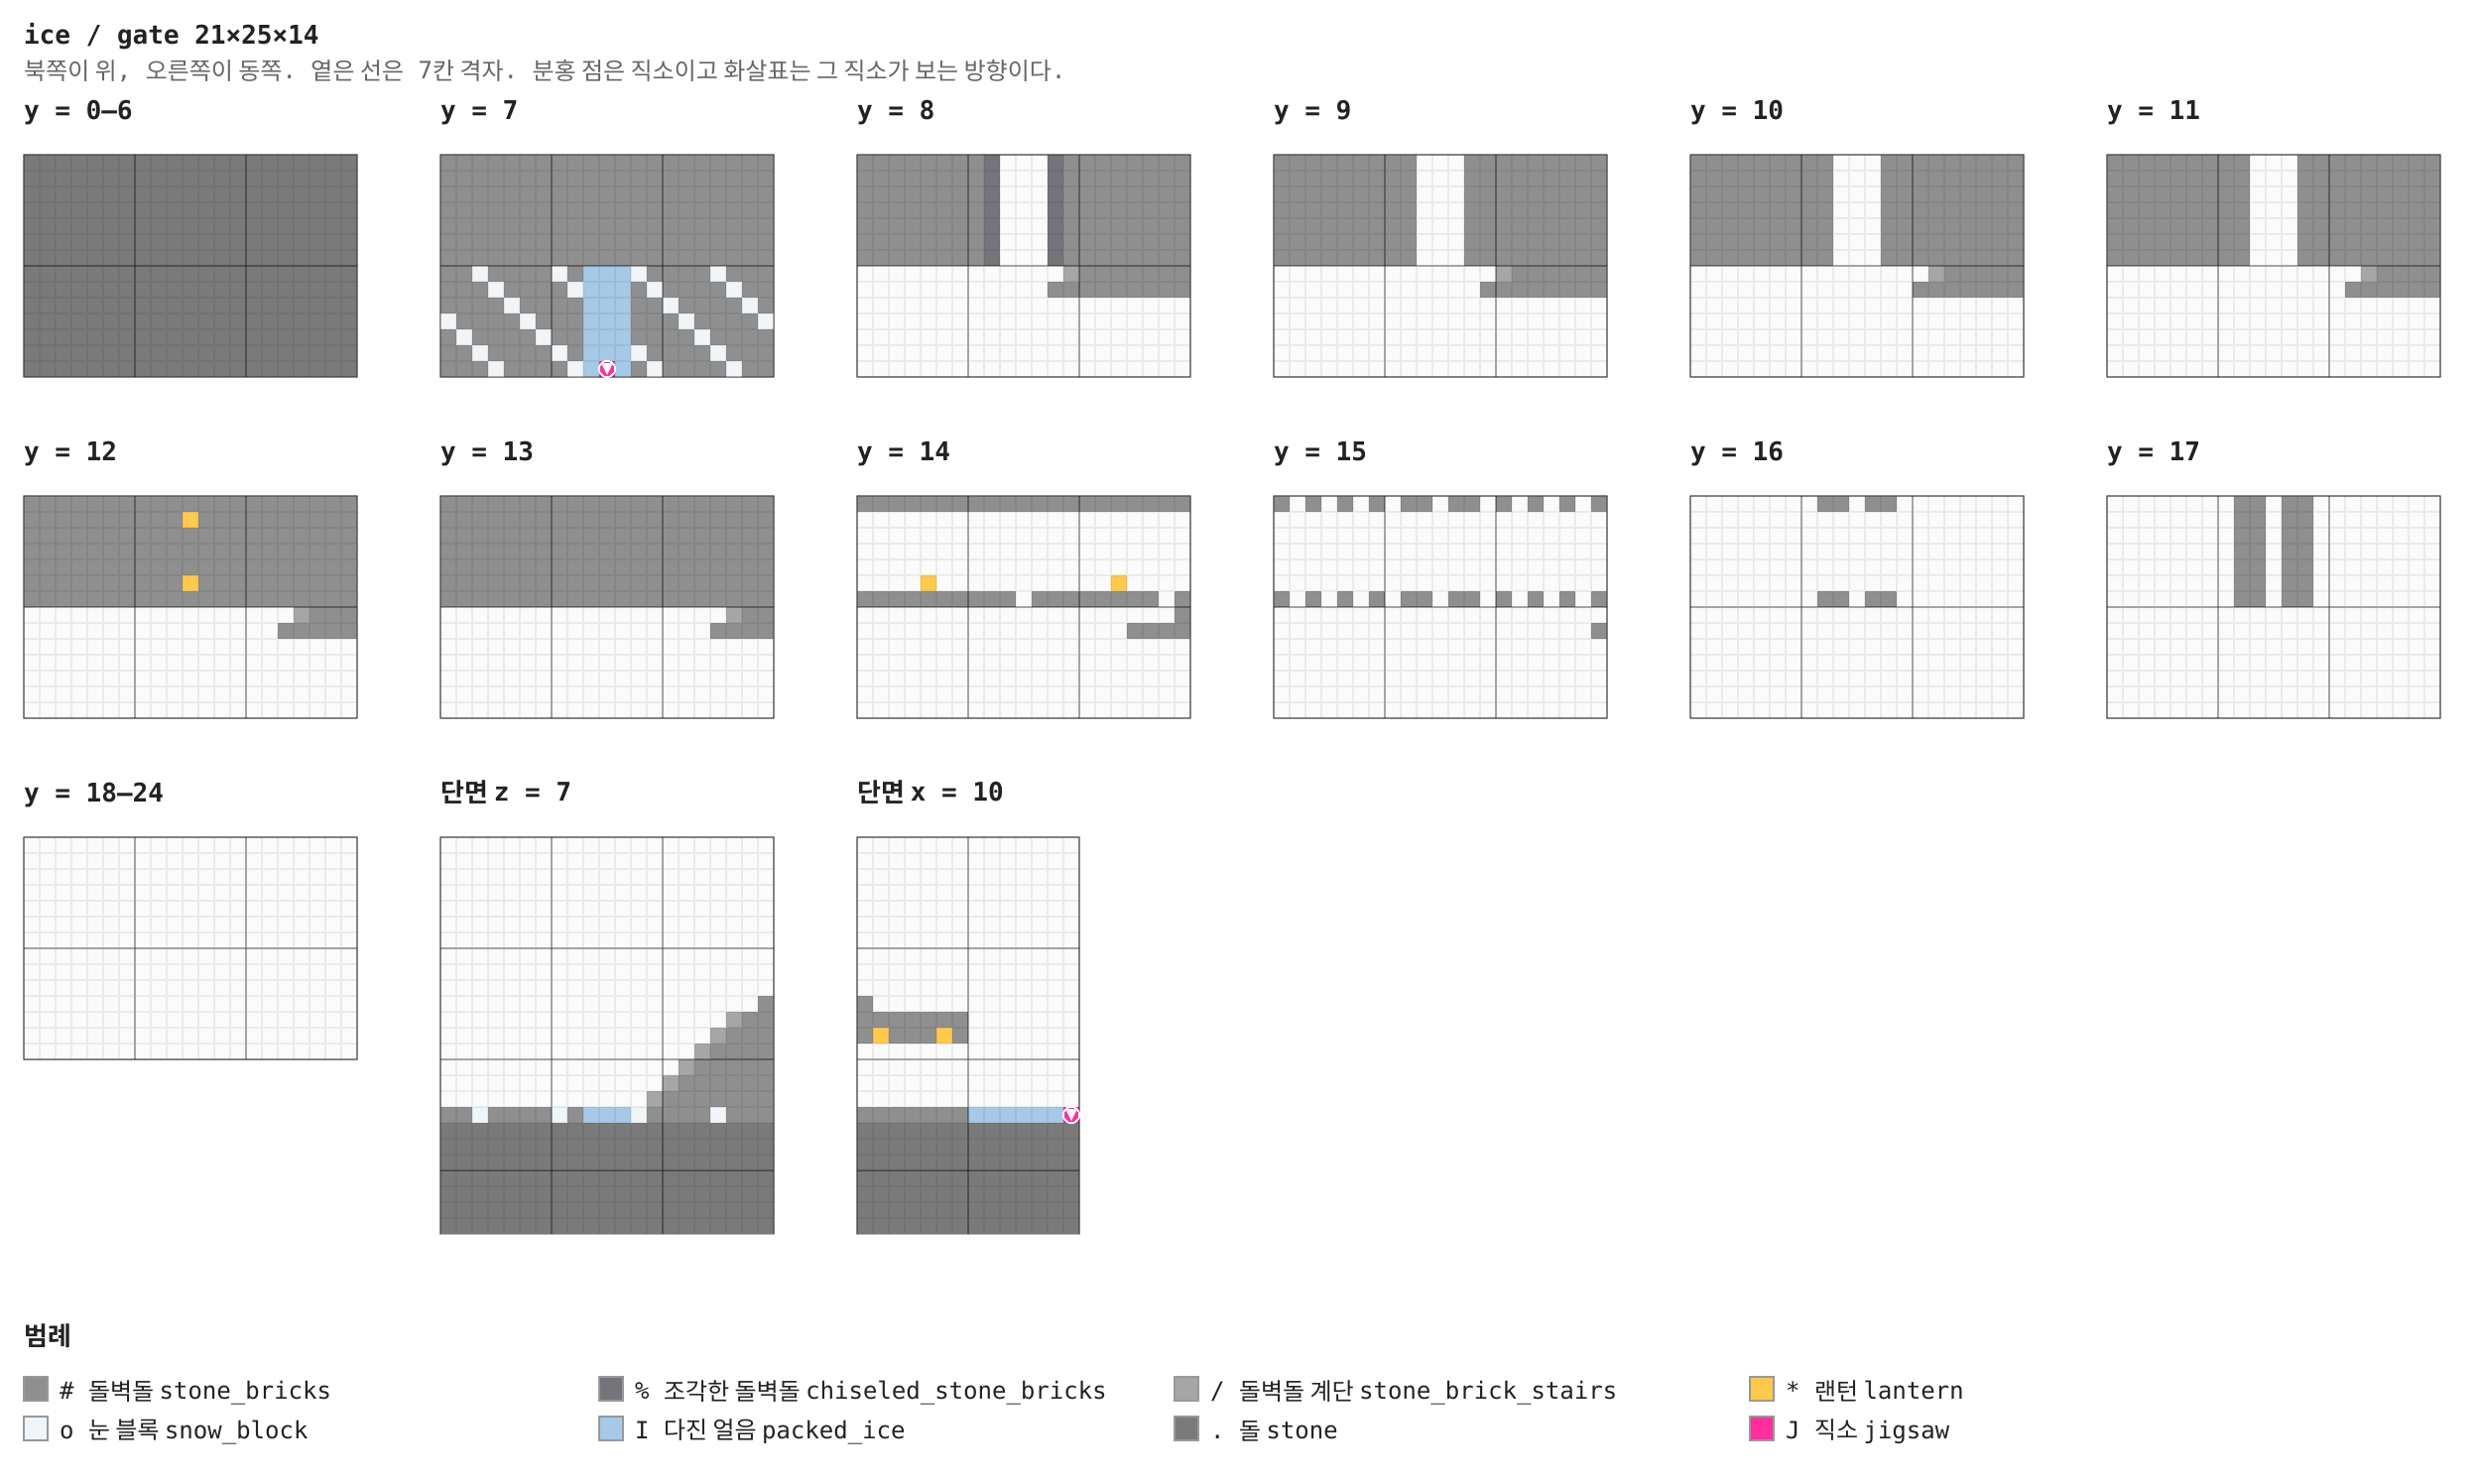
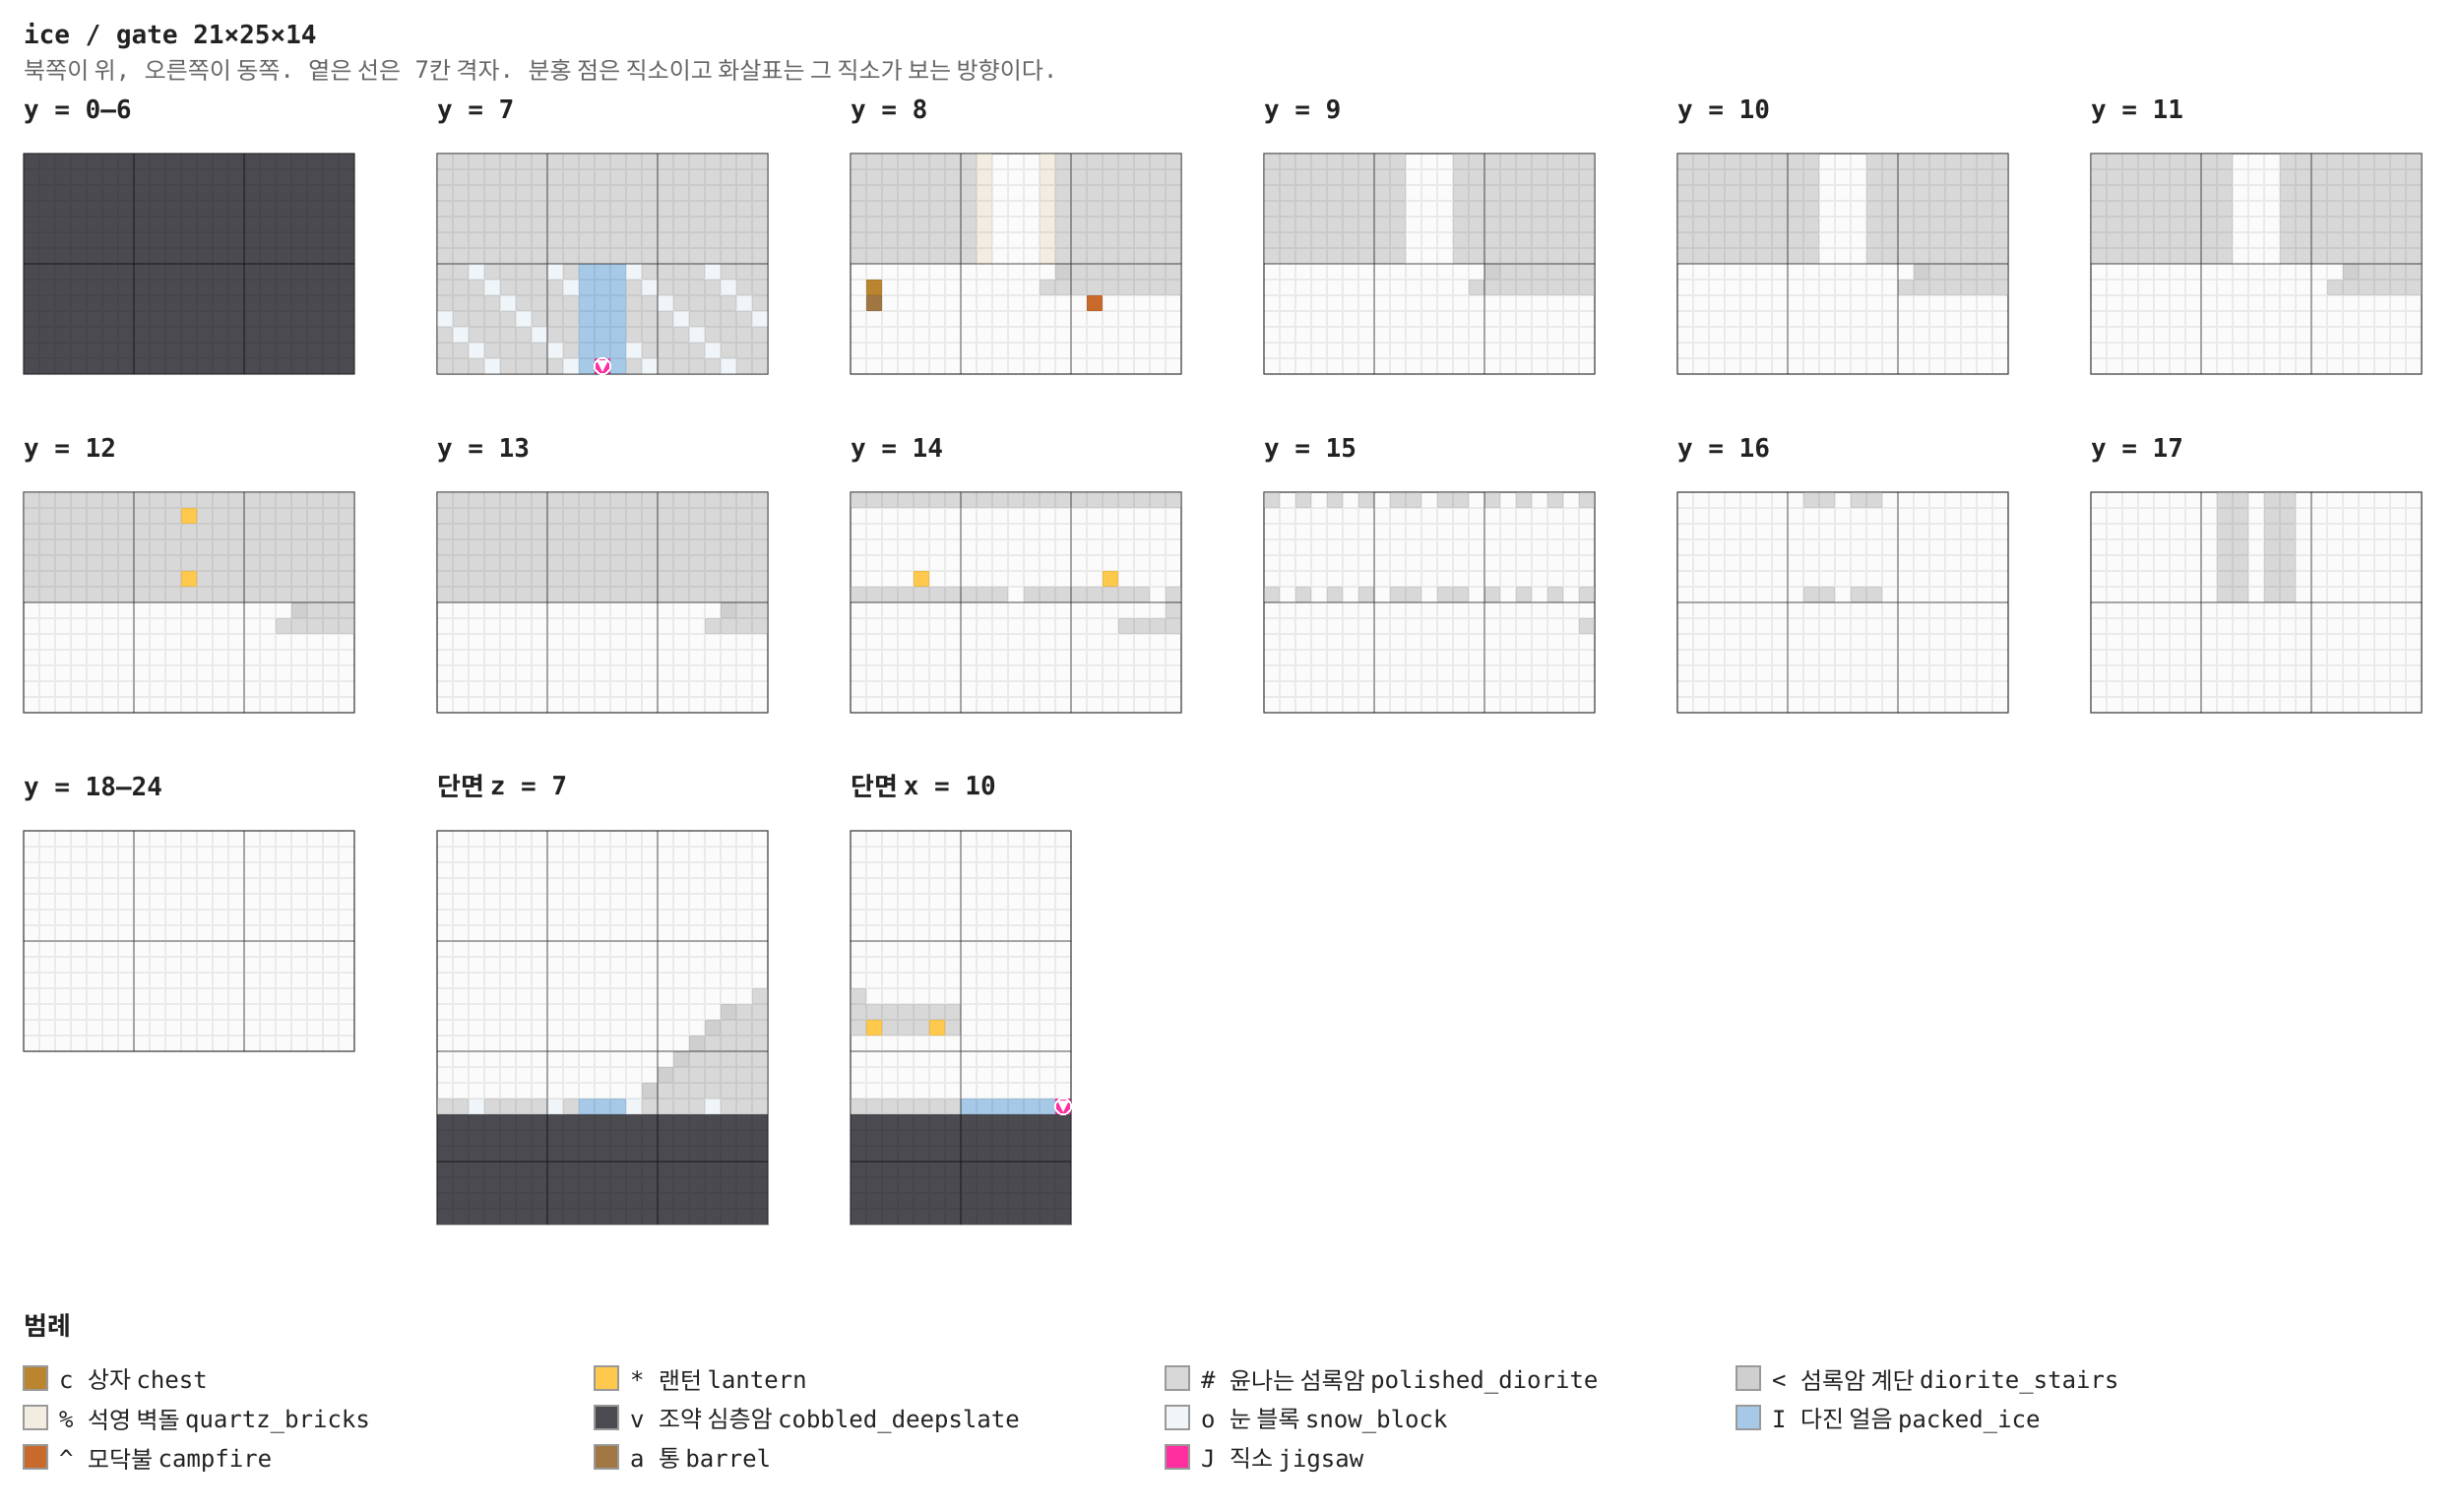
- <svg xmlns="http://www.w3.org/2000/svg" width="1250" height="748" viewBox="0 0 1250 748" shape-rendering="crispEdges" font-family="Consolas,'Malgun Gothic','Noto Sans KR',monospace">
+ <svg xmlns="http://www.w3.org/2000/svg" width="1250" height="768" viewBox="0 0 1250 768" shape-rendering="crispEdges" font-family="Consolas,'Malgun Gothic','Noto Sans KR',monospace">
  <style>text{fill:#222;shape-rendering:auto}.cap{font-size:13px;font-weight:bold}.leg{font-size:12px}.sub{font-size:12px;fill:#666}.tick{font-size:8px;fill:#999;text-anchor:middle}.arrow{font-size:10px;fill:#fff;text-anchor:middle}.fine{stroke:#000;stroke-opacity:.07;stroke-width:1;fill:none}.grid{stroke:#000;stroke-opacity:.30;stroke-width:1}</style>
  <rect width="100%" height="100%" fill="#fff" />
  <text x="12" y="22" class="cap" font-size="16">ice / gate   21×25×14</text>
  <text x="12" y="40" class="sub">북쪽이 위, 오른쪽이 동쪽. 옅은 선은 7칸 격자. 분홍 점은 직소이고 화살표는 그 직소가 보는 방향이다.</text>
  <text x="12" y="60" class="cap">y = 0–6</text>
  <rect x="12" y="78" width="168" height="112" fill="#fbfbfb" stroke="#bbb" />
-   <path transform="translate(12,78) scale(8)" fill="#7a7a7a" d="M0 0h21v1h-21zM0 1h21v1h-21zM0 2h21v1h-21zM0 3h21v1h-21zM0 4h21v1h-21zM0 5h21v1h-21zM0 6h21v1h-21zM0 7h21v1h-21zM0 8h21v1h-21zM0 9h21v1h-21zM0 10h21v1h-21zM0 11h21v1h-21zM0 12h21v1h-21zM0 13h21v1h-21z" />
+   <path transform="translate(12,78) scale(8)" fill="#4a4a50" d="M0 0h21v1h-21zM0 1h21v1h-21zM0 2h21v1h-21zM0 3h21v1h-21zM0 4h21v1h-21zM0 5h21v1h-21zM0 6h21v1h-21zM0 7h21v1h-21zM0 8h21v1h-21zM0 9h21v1h-21zM0 10h21v1h-21zM0 11h21v1h-21zM0 12h21v1h-21zM0 13h21v1h-21z" />
  <path class="fine" d="M20 78v112M28 78v112M36 78v112M44 78v112M52 78v112M60 78v112M68 78v112M76 78v112M84 78v112M92 78v112M100 78v112M108 78v112M116 78v112M124 78v112M132 78v112M140 78v112M148 78v112M156 78v112M164 78v112M172 78v112M12 86h168M12 94h168M12 102h168M12 110h168M12 118h168M12 126h168M12 134h168M12 142h168M12 150h168M12 158h168M12 166h168M12 174h168M12 182h168" />
  <line x1="12" y1="78" x2="12" y2="190" class="grid" />
  <line x1="68" y1="78" x2="68" y2="190" class="grid" />
  <line x1="124" y1="78" x2="124" y2="190" class="grid" />
  <line x1="180" y1="78" x2="180" y2="190" class="grid" />
  <line x1="12" y1="78" x2="180" y2="78" class="grid" />
  <line x1="12" y1="134" x2="180" y2="134" class="grid" />
  <line x1="12" y1="190" x2="180" y2="190" class="grid" />
  <text x="222" y="60" class="cap">y = 7</text>
  <rect x="222" y="78" width="168" height="112" fill="#fbfbfb" stroke="#bbb" />
-   <path transform="translate(222,78) scale(8)" fill="#8f8f8f" d="M0 0h21v1h-21zM0 1h21v1h-21zM0 2h21v1h-21zM0 3h21v1h-21zM0 4h21v1h-21zM0 5h21v1h-21zM0 6h21v1h-21zM0 7h2v1h-2zM3 7h4v1h-4zM8 7h1v1h-1zM13 7h4v1h-4zM18 7h3v1h-3zM0 8h3v1h-3zM4 8h4v1h-4zM12 8h1v1h-1zM14 8h4v1h-4zM19 8h2v1h-2zM0 9h4v1h-4zM5 9h4v1h-4zM12 9h2v1h-2zM15 9h4v1h-4zM20 9h1v1h-1zM1 10h4v1h-4zM6 10h3v1h-3zM12 10h3v1h-3zM16 10h4v1h-4zM0 11h1v1h-1zM2 11h4v1h-4zM7 11h2v1h-2zM12 11h4v1h-4zM17 11h4v1h-4zM0 12h2v1h-2zM3 12h4v1h-4zM8 12h1v1h-1zM13 12h4v1h-4zM18 12h3v1h-3zM0 13h3v1h-3zM4 13h4v1h-4zM12 13h1v1h-1zM14 13h4v1h-4zM19 13h2v1h-2z" />
+   <path transform="translate(222,78) scale(8)" fill="#d8d8d8" d="M0 0h21v1h-21zM0 1h21v1h-21zM0 2h21v1h-21zM0 3h21v1h-21zM0 4h21v1h-21zM0 5h21v1h-21zM0 6h21v1h-21zM0 7h2v1h-2zM3 7h4v1h-4zM8 7h1v1h-1zM13 7h4v1h-4zM18 7h3v1h-3zM0 8h3v1h-3zM4 8h4v1h-4zM12 8h1v1h-1zM14 8h4v1h-4zM19 8h2v1h-2zM0 9h4v1h-4zM5 9h4v1h-4zM12 9h2v1h-2zM15 9h4v1h-4zM20 9h1v1h-1zM1 10h4v1h-4zM6 10h3v1h-3zM12 10h3v1h-3zM16 10h4v1h-4zM0 11h1v1h-1zM2 11h4v1h-4zM7 11h2v1h-2zM12 11h4v1h-4zM17 11h4v1h-4zM0 12h2v1h-2zM3 12h4v1h-4zM8 12h1v1h-1zM13 12h4v1h-4zM18 12h3v1h-3zM0 13h3v1h-3zM4 13h4v1h-4zM12 13h1v1h-1zM14 13h4v1h-4zM19 13h2v1h-2z" />
  <path transform="translate(222,78) scale(8)" fill="#f0f5f9" d="M2 7h1v1h-1zM7 7h1v1h-1zM12 7h1v1h-1zM17 7h1v1h-1zM3 8h1v1h-1zM8 8h1v1h-1zM13 8h1v1h-1zM18 8h1v1h-1zM4 9h1v1h-1zM14 9h1v1h-1zM19 9h1v1h-1zM0 10h1v1h-1zM5 10h1v1h-1zM15 10h1v1h-1zM20 10h1v1h-1zM1 11h1v1h-1zM6 11h1v1h-1zM16 11h1v1h-1zM2 12h1v1h-1zM7 12h1v1h-1zM12 12h1v1h-1zM17 12h1v1h-1zM3 13h1v1h-1zM8 13h1v1h-1zM13 13h1v1h-1zM18 13h1v1h-1z" />
  <path transform="translate(222,78) scale(8)" fill="#a6c9e8" d="M9 7h3v1h-3zM9 8h3v1h-3zM9 9h3v1h-3zM9 10h3v1h-3zM9 11h3v1h-3zM9 12h3v1h-3zM9 13h1v1h-1zM11 13h1v1h-1z" />
  <path transform="translate(222,78) scale(8)" fill="#ff2fa0" d="M10 13h1v1h-1z" />
  <path class="fine" d="M230 78v112M238 78v112M246 78v112M254 78v112M262 78v112M270 78v112M278 78v112M286 78v112M294 78v112M302 78v112M310 78v112M318 78v112M326 78v112M334 78v112M342 78v112M350 78v112M358 78v112M366 78v112M374 78v112M382 78v112M222 86h168M222 94h168M222 102h168M222 110h168M222 118h168M222 126h168M222 134h168M222 142h168M222 150h168M222 158h168M222 166h168M222 174h168M222 182h168" />
  <line x1="222" y1="78" x2="222" y2="190" class="grid" />
  <line x1="278" y1="78" x2="278" y2="190" class="grid" />
  <line x1="334" y1="78" x2="334" y2="190" class="grid" />
  <line x1="390" y1="78" x2="390" y2="190" class="grid" />
  <line x1="222" y1="78" x2="390" y2="78" class="grid" />
  <line x1="222" y1="134" x2="390" y2="134" class="grid" />
  <line x1="222" y1="190" x2="390" y2="190" class="grid" />
  <circle cx="306.0" cy="186.0" r="4.0" fill="#ff2fa0" stroke="#fff" />
  <text x="306.0" y="188.6" class="arrow" font-size="7.2">▼</text>
  <text x="432" y="60" class="cap">y = 8</text>
  <rect x="432" y="78" width="168" height="112" fill="#fbfbfb" stroke="#bbb" />
-   <path transform="translate(432,78) scale(8)" fill="#8f8f8f" d="M0 0h8v1h-8zM13 0h8v1h-8zM0 1h8v1h-8zM13 1h8v1h-8zM0 2h8v1h-8zM13 2h8v1h-8zM0 3h8v1h-8zM13 3h8v1h-8zM0 4h8v1h-8zM13 4h8v1h-8zM0 5h8v1h-8zM13 5h8v1h-8zM0 6h8v1h-8zM13 6h8v1h-8zM14 7h7v1h-7zM12 8h9v1h-9z" />
-   <path transform="translate(432,78) scale(8)" fill="#74747a" d="M8 0h1v1h-1zM12 0h1v1h-1zM8 1h1v1h-1zM12 1h1v1h-1zM8 2h1v1h-1zM12 2h1v1h-1zM8 3h1v1h-1zM12 3h1v1h-1zM8 4h1v1h-1zM12 4h1v1h-1zM8 5h1v1h-1zM12 5h1v1h-1zM8 6h1v1h-1zM12 6h1v1h-1z" />
-   <path transform="translate(432,78) scale(8)" fill="#a6a6a6" d="M13 7h1v1h-1z" />
+   <path transform="translate(432,78) scale(8)" fill="#d8d8d8" d="M0 0h8v1h-8zM13 0h8v1h-8zM0 1h8v1h-8zM13 1h8v1h-8zM0 2h8v1h-8zM13 2h8v1h-8zM0 3h8v1h-8zM13 3h8v1h-8zM0 4h8v1h-8zM13 4h8v1h-8zM0 5h8v1h-8zM13 5h8v1h-8zM0 6h8v1h-8zM13 6h8v1h-8zM14 7h7v1h-7zM12 8h9v1h-9z" />
+   <path transform="translate(432,78) scale(8)" fill="#f2ece1" d="M8 0h1v1h-1zM12 0h1v1h-1zM8 1h1v1h-1zM12 1h1v1h-1zM8 2h1v1h-1zM12 2h1v1h-1zM8 3h1v1h-1zM12 3h1v1h-1zM8 4h1v1h-1zM12 4h1v1h-1zM8 5h1v1h-1zM12 5h1v1h-1zM8 6h1v1h-1zM12 6h1v1h-1z" />
+   <path transform="translate(432,78) scale(8)" fill="#cfcfcf" d="M13 7h1v1h-1z" />
+   <path transform="translate(432,78) scale(8)" fill="#b9852f" d="M1 8h1v1h-1z" />
+   <path transform="translate(432,78) scale(8)" fill="#a07743" d="M1 9h1v1h-1z" />
+   <path transform="translate(432,78) scale(8)" fill="#c86a2b" d="M15 9h1v1h-1z" />
  <path class="fine" d="M440 78v112M448 78v112M456 78v112M464 78v112M472 78v112M480 78v112M488 78v112M496 78v112M504 78v112M512 78v112M520 78v112M528 78v112M536 78v112M544 78v112M552 78v112M560 78v112M568 78v112M576 78v112M584 78v112M592 78v112M432 86h168M432 94h168M432 102h168M432 110h168M432 118h168M432 126h168M432 134h168M432 142h168M432 150h168M432 158h168M432 166h168M432 174h168M432 182h168" />
  <line x1="432" y1="78" x2="432" y2="190" class="grid" />
  <line x1="488" y1="78" x2="488" y2="190" class="grid" />
  <line x1="544" y1="78" x2="544" y2="190" class="grid" />
  <line x1="600" y1="78" x2="600" y2="190" class="grid" />
  <line x1="432" y1="78" x2="600" y2="78" class="grid" />
  <line x1="432" y1="134" x2="600" y2="134" class="grid" />
  <line x1="432" y1="190" x2="600" y2="190" class="grid" />
  <text x="642" y="60" class="cap">y = 9</text>
  <rect x="642" y="78" width="168" height="112" fill="#fbfbfb" stroke="#bbb" />
-   <path transform="translate(642,78) scale(8)" fill="#8f8f8f" d="M0 0h9v1h-9zM12 0h9v1h-9zM0 1h9v1h-9zM12 1h9v1h-9zM0 2h9v1h-9zM12 2h9v1h-9zM0 3h9v1h-9zM12 3h9v1h-9zM0 4h9v1h-9zM12 4h9v1h-9zM0 5h9v1h-9zM12 5h9v1h-9zM0 6h9v1h-9zM12 6h9v1h-9zM15 7h6v1h-6zM13 8h8v1h-8z" />
-   <path transform="translate(642,78) scale(8)" fill="#a6a6a6" d="M14 7h1v1h-1z" />
+   <path transform="translate(642,78) scale(8)" fill="#d8d8d8" d="M0 0h9v1h-9zM12 0h9v1h-9zM0 1h9v1h-9zM12 1h9v1h-9zM0 2h9v1h-9zM12 2h9v1h-9zM0 3h9v1h-9zM12 3h9v1h-9zM0 4h9v1h-9zM12 4h9v1h-9zM0 5h9v1h-9zM12 5h9v1h-9zM0 6h9v1h-9zM12 6h9v1h-9zM15 7h6v1h-6zM13 8h8v1h-8z" />
+   <path transform="translate(642,78) scale(8)" fill="#cfcfcf" d="M14 7h1v1h-1z" />
  <path class="fine" d="M650 78v112M658 78v112M666 78v112M674 78v112M682 78v112M690 78v112M698 78v112M706 78v112M714 78v112M722 78v112M730 78v112M738 78v112M746 78v112M754 78v112M762 78v112M770 78v112M778 78v112M786 78v112M794 78v112M802 78v112M642 86h168M642 94h168M642 102h168M642 110h168M642 118h168M642 126h168M642 134h168M642 142h168M642 150h168M642 158h168M642 166h168M642 174h168M642 182h168" />
  <line x1="642" y1="78" x2="642" y2="190" class="grid" />
  <line x1="698" y1="78" x2="698" y2="190" class="grid" />
  <line x1="754" y1="78" x2="754" y2="190" class="grid" />
  <line x1="810" y1="78" x2="810" y2="190" class="grid" />
  <line x1="642" y1="78" x2="810" y2="78" class="grid" />
  <line x1="642" y1="134" x2="810" y2="134" class="grid" />
  <line x1="642" y1="190" x2="810" y2="190" class="grid" />
  <text x="852" y="60" class="cap">y = 10</text>
  <rect x="852" y="78" width="168" height="112" fill="#fbfbfb" stroke="#bbb" />
-   <path transform="translate(852,78) scale(8)" fill="#8f8f8f" d="M0 0h9v1h-9zM12 0h9v1h-9zM0 1h9v1h-9zM12 1h9v1h-9zM0 2h9v1h-9zM12 2h9v1h-9zM0 3h9v1h-9zM12 3h9v1h-9zM0 4h9v1h-9zM12 4h9v1h-9zM0 5h9v1h-9zM12 5h9v1h-9zM0 6h9v1h-9zM12 6h9v1h-9zM16 7h5v1h-5zM14 8h7v1h-7z" />
-   <path transform="translate(852,78) scale(8)" fill="#a6a6a6" d="M15 7h1v1h-1z" />
+   <path transform="translate(852,78) scale(8)" fill="#d8d8d8" d="M0 0h9v1h-9zM12 0h9v1h-9zM0 1h9v1h-9zM12 1h9v1h-9zM0 2h9v1h-9zM12 2h9v1h-9zM0 3h9v1h-9zM12 3h9v1h-9zM0 4h9v1h-9zM12 4h9v1h-9zM0 5h9v1h-9zM12 5h9v1h-9zM0 6h9v1h-9zM12 6h9v1h-9zM16 7h5v1h-5zM14 8h7v1h-7z" />
+   <path transform="translate(852,78) scale(8)" fill="#cfcfcf" d="M15 7h1v1h-1z" />
  <path class="fine" d="M860 78v112M868 78v112M876 78v112M884 78v112M892 78v112M900 78v112M908 78v112M916 78v112M924 78v112M932 78v112M940 78v112M948 78v112M956 78v112M964 78v112M972 78v112M980 78v112M988 78v112M996 78v112M1004 78v112M1012 78v112M852 86h168M852 94h168M852 102h168M852 110h168M852 118h168M852 126h168M852 134h168M852 142h168M852 150h168M852 158h168M852 166h168M852 174h168M852 182h168" />
  <line x1="852" y1="78" x2="852" y2="190" class="grid" />
  <line x1="908" y1="78" x2="908" y2="190" class="grid" />
  <line x1="964" y1="78" x2="964" y2="190" class="grid" />
  <line x1="1020" y1="78" x2="1020" y2="190" class="grid" />
  <line x1="852" y1="78" x2="1020" y2="78" class="grid" />
  <line x1="852" y1="134" x2="1020" y2="134" class="grid" />
  <line x1="852" y1="190" x2="1020" y2="190" class="grid" />
  <text x="1062" y="60" class="cap">y = 11</text>
  <rect x="1062" y="78" width="168" height="112" fill="#fbfbfb" stroke="#bbb" />
-   <path transform="translate(1062,78) scale(8)" fill="#8f8f8f" d="M0 0h9v1h-9zM12 0h9v1h-9zM0 1h9v1h-9zM12 1h9v1h-9zM0 2h9v1h-9zM12 2h9v1h-9zM0 3h9v1h-9zM12 3h9v1h-9zM0 4h9v1h-9zM12 4h9v1h-9zM0 5h9v1h-9zM12 5h9v1h-9zM0 6h9v1h-9zM12 6h9v1h-9zM17 7h4v1h-4zM15 8h6v1h-6z" />
-   <path transform="translate(1062,78) scale(8)" fill="#a6a6a6" d="M16 7h1v1h-1z" />
+   <path transform="translate(1062,78) scale(8)" fill="#d8d8d8" d="M0 0h9v1h-9zM12 0h9v1h-9zM0 1h9v1h-9zM12 1h9v1h-9zM0 2h9v1h-9zM12 2h9v1h-9zM0 3h9v1h-9zM12 3h9v1h-9zM0 4h9v1h-9zM12 4h9v1h-9zM0 5h9v1h-9zM12 5h9v1h-9zM0 6h9v1h-9zM12 6h9v1h-9zM17 7h4v1h-4zM15 8h6v1h-6z" />
+   <path transform="translate(1062,78) scale(8)" fill="#cfcfcf" d="M16 7h1v1h-1z" />
  <path class="fine" d="M1070 78v112M1078 78v112M1086 78v112M1094 78v112M1102 78v112M1110 78v112M1118 78v112M1126 78v112M1134 78v112M1142 78v112M1150 78v112M1158 78v112M1166 78v112M1174 78v112M1182 78v112M1190 78v112M1198 78v112M1206 78v112M1214 78v112M1222 78v112M1062 86h168M1062 94h168M1062 102h168M1062 110h168M1062 118h168M1062 126h168M1062 134h168M1062 142h168M1062 150h168M1062 158h168M1062 166h168M1062 174h168M1062 182h168" />
  <line x1="1062" y1="78" x2="1062" y2="190" class="grid" />
  <line x1="1118" y1="78" x2="1118" y2="190" class="grid" />
  <line x1="1174" y1="78" x2="1174" y2="190" class="grid" />
  <line x1="1230" y1="78" x2="1230" y2="190" class="grid" />
  <line x1="1062" y1="78" x2="1230" y2="78" class="grid" />
  <line x1="1062" y1="134" x2="1230" y2="134" class="grid" />
  <line x1="1062" y1="190" x2="1230" y2="190" class="grid" />
  <text x="12" y="232" class="cap">y = 12</text>
  <rect x="12" y="250" width="168" height="112" fill="#fbfbfb" stroke="#bbb" />
-   <path transform="translate(12,250) scale(8)" fill="#8f8f8f" d="M0 0h21v1h-21zM0 1h10v1h-10zM11 1h10v1h-10zM0 2h21v1h-21zM0 3h21v1h-21zM0 4h21v1h-21zM0 5h10v1h-10zM11 5h10v1h-10zM0 6h21v1h-21zM18 7h3v1h-3zM16 8h5v1h-5z" />
+   <path transform="translate(12,250) scale(8)" fill="#d8d8d8" d="M0 0h21v1h-21zM0 1h10v1h-10zM11 1h10v1h-10zM0 2h21v1h-21zM0 3h21v1h-21zM0 4h21v1h-21zM0 5h10v1h-10zM11 5h10v1h-10zM0 6h21v1h-21zM18 7h3v1h-3zM16 8h5v1h-5z" />
  <path transform="translate(12,250) scale(8)" fill="#ffc94d" d="M10 1h1v1h-1zM10 5h1v1h-1z" />
-   <path transform="translate(12,250) scale(8)" fill="#a6a6a6" d="M17 7h1v1h-1z" />
+   <path transform="translate(12,250) scale(8)" fill="#cfcfcf" d="M17 7h1v1h-1z" />
  <path class="fine" d="M20 250v112M28 250v112M36 250v112M44 250v112M52 250v112M60 250v112M68 250v112M76 250v112M84 250v112M92 250v112M100 250v112M108 250v112M116 250v112M124 250v112M132 250v112M140 250v112M148 250v112M156 250v112M164 250v112M172 250v112M12 258h168M12 266h168M12 274h168M12 282h168M12 290h168M12 298h168M12 306h168M12 314h168M12 322h168M12 330h168M12 338h168M12 346h168M12 354h168" />
  <line x1="12" y1="250" x2="12" y2="362" class="grid" />
  <line x1="68" y1="250" x2="68" y2="362" class="grid" />
  <line x1="124" y1="250" x2="124" y2="362" class="grid" />
  <line x1="180" y1="250" x2="180" y2="362" class="grid" />
  <line x1="12" y1="250" x2="180" y2="250" class="grid" />
  <line x1="12" y1="306" x2="180" y2="306" class="grid" />
  <line x1="12" y1="362" x2="180" y2="362" class="grid" />
  <text x="222" y="232" class="cap">y = 13</text>
  <rect x="222" y="250" width="168" height="112" fill="#fbfbfb" stroke="#bbb" />
-   <path transform="translate(222,250) scale(8)" fill="#8f8f8f" d="M0 0h21v1h-21zM0 1h21v1h-21zM0 2h21v1h-21zM0 3h21v1h-21zM0 4h21v1h-21zM0 5h21v1h-21zM0 6h21v1h-21zM19 7h2v1h-2zM17 8h4v1h-4z" />
-   <path transform="translate(222,250) scale(8)" fill="#a6a6a6" d="M18 7h1v1h-1z" />
+   <path transform="translate(222,250) scale(8)" fill="#d8d8d8" d="M0 0h21v1h-21zM0 1h21v1h-21zM0 2h21v1h-21zM0 3h21v1h-21zM0 4h21v1h-21zM0 5h21v1h-21zM0 6h21v1h-21zM19 7h2v1h-2zM17 8h4v1h-4z" />
+   <path transform="translate(222,250) scale(8)" fill="#cfcfcf" d="M18 7h1v1h-1z" />
  <path class="fine" d="M230 250v112M238 250v112M246 250v112M254 250v112M262 250v112M270 250v112M278 250v112M286 250v112M294 250v112M302 250v112M310 250v112M318 250v112M326 250v112M334 250v112M342 250v112M350 250v112M358 250v112M366 250v112M374 250v112M382 250v112M222 258h168M222 266h168M222 274h168M222 282h168M222 290h168M222 298h168M222 306h168M222 314h168M222 322h168M222 330h168M222 338h168M222 346h168M222 354h168" />
  <line x1="222" y1="250" x2="222" y2="362" class="grid" />
  <line x1="278" y1="250" x2="278" y2="362" class="grid" />
  <line x1="334" y1="250" x2="334" y2="362" class="grid" />
  <line x1="390" y1="250" x2="390" y2="362" class="grid" />
  <line x1="222" y1="250" x2="390" y2="250" class="grid" />
  <line x1="222" y1="306" x2="390" y2="306" class="grid" />
  <line x1="222" y1="362" x2="390" y2="362" class="grid" />
  <text x="432" y="232" class="cap">y = 14</text>
  <rect x="432" y="250" width="168" height="112" fill="#fbfbfb" stroke="#bbb" />
-   <path transform="translate(432,250) scale(8)" fill="#8f8f8f" d="M0 0h21v1h-21zM0 6h10v1h-10zM11 6h8v1h-8zM20 6h1v1h-1zM20 7h1v1h-1zM17 8h4v1h-4z" />
+   <path transform="translate(432,250) scale(8)" fill="#d8d8d8" d="M0 0h21v1h-21zM0 6h10v1h-10zM11 6h8v1h-8zM20 6h1v1h-1zM20 7h1v1h-1zM17 8h4v1h-4z" />
  <path transform="translate(432,250) scale(8)" fill="#ffc94d" d="M4 5h1v1h-1zM16 5h1v1h-1z" />
  <path class="fine" d="M440 250v112M448 250v112M456 250v112M464 250v112M472 250v112M480 250v112M488 250v112M496 250v112M504 250v112M512 250v112M520 250v112M528 250v112M536 250v112M544 250v112M552 250v112M560 250v112M568 250v112M576 250v112M584 250v112M592 250v112M432 258h168M432 266h168M432 274h168M432 282h168M432 290h168M432 298h168M432 306h168M432 314h168M432 322h168M432 330h168M432 338h168M432 346h168M432 354h168" />
  <line x1="432" y1="250" x2="432" y2="362" class="grid" />
  <line x1="488" y1="250" x2="488" y2="362" class="grid" />
  <line x1="544" y1="250" x2="544" y2="362" class="grid" />
  <line x1="600" y1="250" x2="600" y2="362" class="grid" />
  <line x1="432" y1="250" x2="600" y2="250" class="grid" />
  <line x1="432" y1="306" x2="600" y2="306" class="grid" />
  <line x1="432" y1="362" x2="600" y2="362" class="grid" />
  <text x="642" y="232" class="cap">y = 15</text>
  <rect x="642" y="250" width="168" height="112" fill="#fbfbfb" stroke="#bbb" />
-   <path transform="translate(642,250) scale(8)" fill="#8f8f8f" d="M0 0h1v1h-1zM2 0h1v1h-1zM4 0h1v1h-1zM6 0h1v1h-1zM8 0h2v1h-2zM11 0h2v1h-2zM14 0h1v1h-1zM16 0h1v1h-1zM18 0h1v1h-1zM20 0h1v1h-1zM0 6h1v1h-1zM2 6h1v1h-1zM4 6h1v1h-1zM6 6h1v1h-1zM8 6h2v1h-2zM11 6h2v1h-2zM14 6h1v1h-1zM16 6h1v1h-1zM18 6h1v1h-1zM20 6h1v1h-1zM20 8h1v1h-1z" />
+   <path transform="translate(642,250) scale(8)" fill="#d8d8d8" d="M0 0h1v1h-1zM2 0h1v1h-1zM4 0h1v1h-1zM6 0h1v1h-1zM8 0h2v1h-2zM11 0h2v1h-2zM14 0h1v1h-1zM16 0h1v1h-1zM18 0h1v1h-1zM20 0h1v1h-1zM0 6h1v1h-1zM2 6h1v1h-1zM4 6h1v1h-1zM6 6h1v1h-1zM8 6h2v1h-2zM11 6h2v1h-2zM14 6h1v1h-1zM16 6h1v1h-1zM18 6h1v1h-1zM20 6h1v1h-1zM20 8h1v1h-1z" />
  <path class="fine" d="M650 250v112M658 250v112M666 250v112M674 250v112M682 250v112M690 250v112M698 250v112M706 250v112M714 250v112M722 250v112M730 250v112M738 250v112M746 250v112M754 250v112M762 250v112M770 250v112M778 250v112M786 250v112M794 250v112M802 250v112M642 258h168M642 266h168M642 274h168M642 282h168M642 290h168M642 298h168M642 306h168M642 314h168M642 322h168M642 330h168M642 338h168M642 346h168M642 354h168" />
  <line x1="642" y1="250" x2="642" y2="362" class="grid" />
  <line x1="698" y1="250" x2="698" y2="362" class="grid" />
  <line x1="754" y1="250" x2="754" y2="362" class="grid" />
  <line x1="810" y1="250" x2="810" y2="362" class="grid" />
  <line x1="642" y1="250" x2="810" y2="250" class="grid" />
  <line x1="642" y1="306" x2="810" y2="306" class="grid" />
  <line x1="642" y1="362" x2="810" y2="362" class="grid" />
  <text x="852" y="232" class="cap">y = 16</text>
  <rect x="852" y="250" width="168" height="112" fill="#fbfbfb" stroke="#bbb" />
-   <path transform="translate(852,250) scale(8)" fill="#8f8f8f" d="M8 0h2v1h-2zM11 0h2v1h-2zM8 6h2v1h-2zM11 6h2v1h-2z" />
+   <path transform="translate(852,250) scale(8)" fill="#d8d8d8" d="M8 0h2v1h-2zM11 0h2v1h-2zM8 6h2v1h-2zM11 6h2v1h-2z" />
  <path class="fine" d="M860 250v112M868 250v112M876 250v112M884 250v112M892 250v112M900 250v112M908 250v112M916 250v112M924 250v112M932 250v112M940 250v112M948 250v112M956 250v112M964 250v112M972 250v112M980 250v112M988 250v112M996 250v112M1004 250v112M1012 250v112M852 258h168M852 266h168M852 274h168M852 282h168M852 290h168M852 298h168M852 306h168M852 314h168M852 322h168M852 330h168M852 338h168M852 346h168M852 354h168" />
  <line x1="852" y1="250" x2="852" y2="362" class="grid" />
  <line x1="908" y1="250" x2="908" y2="362" class="grid" />
  <line x1="964" y1="250" x2="964" y2="362" class="grid" />
  <line x1="1020" y1="250" x2="1020" y2="362" class="grid" />
  <line x1="852" y1="250" x2="1020" y2="250" class="grid" />
  <line x1="852" y1="306" x2="1020" y2="306" class="grid" />
  <line x1="852" y1="362" x2="1020" y2="362" class="grid" />
  <text x="1062" y="232" class="cap">y = 17</text>
  <rect x="1062" y="250" width="168" height="112" fill="#fbfbfb" stroke="#bbb" />
-   <path transform="translate(1062,250) scale(8)" fill="#8f8f8f" d="M8 0h2v1h-2zM11 0h2v1h-2zM8 1h2v1h-2zM11 1h2v1h-2zM8 2h2v1h-2zM11 2h2v1h-2zM8 3h2v1h-2zM11 3h2v1h-2zM8 4h2v1h-2zM11 4h2v1h-2zM8 5h2v1h-2zM11 5h2v1h-2zM8 6h2v1h-2zM11 6h2v1h-2z" />
+   <path transform="translate(1062,250) scale(8)" fill="#d8d8d8" d="M8 0h2v1h-2zM11 0h2v1h-2zM8 1h2v1h-2zM11 1h2v1h-2zM8 2h2v1h-2zM11 2h2v1h-2zM8 3h2v1h-2zM11 3h2v1h-2zM8 4h2v1h-2zM11 4h2v1h-2zM8 5h2v1h-2zM11 5h2v1h-2zM8 6h2v1h-2zM11 6h2v1h-2z" />
  <path class="fine" d="M1070 250v112M1078 250v112M1086 250v112M1094 250v112M1102 250v112M1110 250v112M1118 250v112M1126 250v112M1134 250v112M1142 250v112M1150 250v112M1158 250v112M1166 250v112M1174 250v112M1182 250v112M1190 250v112M1198 250v112M1206 250v112M1214 250v112M1222 250v112M1062 258h168M1062 266h168M1062 274h168M1062 282h168M1062 290h168M1062 298h168M1062 306h168M1062 314h168M1062 322h168M1062 330h168M1062 338h168M1062 346h168M1062 354h168" />
  <line x1="1062" y1="250" x2="1062" y2="362" class="grid" />
  <line x1="1118" y1="250" x2="1118" y2="362" class="grid" />
  <line x1="1174" y1="250" x2="1174" y2="362" class="grid" />
  <line x1="1230" y1="250" x2="1230" y2="362" class="grid" />
  <line x1="1062" y1="250" x2="1230" y2="250" class="grid" />
  <line x1="1062" y1="306" x2="1230" y2="306" class="grid" />
  <line x1="1062" y1="362" x2="1230" y2="362" class="grid" />
  <text x="12" y="404" class="cap">y = 18–24</text>
  <rect x="12" y="422" width="168" height="112" fill="#fbfbfb" stroke="#bbb" />
  <path class="fine" d="M20 422v112M28 422v112M36 422v112M44 422v112M52 422v112M60 422v112M68 422v112M76 422v112M84 422v112M92 422v112M100 422v112M108 422v112M116 422v112M124 422v112M132 422v112M140 422v112M148 422v112M156 422v112M164 422v112M172 422v112M12 430h168M12 438h168M12 446h168M12 454h168M12 462h168M12 470h168M12 478h168M12 486h168M12 494h168M12 502h168M12 510h168M12 518h168M12 526h168" />
  <line x1="12" y1="422" x2="12" y2="534" class="grid" />
  <line x1="68" y1="422" x2="68" y2="534" class="grid" />
  <line x1="124" y1="422" x2="124" y2="534" class="grid" />
  <line x1="180" y1="422" x2="180" y2="534" class="grid" />
  <line x1="12" y1="422" x2="180" y2="422" class="grid" />
  <line x1="12" y1="478" x2="180" y2="478" class="grid" />
  <line x1="12" y1="534" x2="180" y2="534" class="grid" />
  <text x="222" y="404" class="cap">단면 z = 7</text>
  <rect x="222" y="422" width="168" height="200" fill="#fbfbfb" stroke="#bbb" />
-   <path transform="translate(222,422) scale(8)" fill="#8f8f8f" d="M20 10h1v1h-1zM19 11h2v1h-2zM18 12h3v1h-3zM17 13h4v1h-4zM16 14h5v1h-5zM15 15h6v1h-6zM14 16h7v1h-7zM0 17h2v1h-2zM3 17h4v1h-4zM8 17h1v1h-1zM13 17h4v1h-4zM18 17h3v1h-3z" />
-   <path transform="translate(222,422) scale(8)" fill="#a6a6a6" d="M18 11h1v1h-1zM17 12h1v1h-1zM16 13h1v1h-1zM15 14h1v1h-1zM14 15h1v1h-1zM13 16h1v1h-1z" />
+   <path transform="translate(222,422) scale(8)" fill="#d8d8d8" d="M20 10h1v1h-1zM19 11h2v1h-2zM18 12h3v1h-3zM17 13h4v1h-4zM16 14h5v1h-5zM15 15h6v1h-6zM14 16h7v1h-7zM0 17h2v1h-2zM3 17h4v1h-4zM8 17h1v1h-1zM13 17h4v1h-4zM18 17h3v1h-3z" />
+   <path transform="translate(222,422) scale(8)" fill="#cfcfcf" d="M18 11h1v1h-1zM17 12h1v1h-1zM16 13h1v1h-1zM15 14h1v1h-1zM14 15h1v1h-1zM13 16h1v1h-1z" />
  <path transform="translate(222,422) scale(8)" fill="#f0f5f9" d="M2 17h1v1h-1zM7 17h1v1h-1zM12 17h1v1h-1zM17 17h1v1h-1z" />
  <path transform="translate(222,422) scale(8)" fill="#a6c9e8" d="M9 17h3v1h-3z" />
-   <path transform="translate(222,422) scale(8)" fill="#7a7a7a" d="M0 18h21v1h-21zM0 19h21v1h-21zM0 20h21v1h-21zM0 21h21v1h-21zM0 22h21v1h-21zM0 23h21v1h-21zM0 24h21v1h-21z" />
+   <path transform="translate(222,422) scale(8)" fill="#4a4a50" d="M0 18h21v1h-21zM0 19h21v1h-21zM0 20h21v1h-21zM0 21h21v1h-21zM0 22h21v1h-21zM0 23h21v1h-21zM0 24h21v1h-21z" />
  <path class="fine" d="M230 422v200M238 422v200M246 422v200M254 422v200M262 422v200M270 422v200M278 422v200M286 422v200M294 422v200M302 422v200M310 422v200M318 422v200M326 422v200M334 422v200M342 422v200M350 422v200M358 422v200M366 422v200M374 422v200M382 422v200M222 430h168M222 438h168M222 446h168M222 454h168M222 462h168M222 470h168M222 478h168M222 486h168M222 494h168M222 502h168M222 510h168M222 518h168M222 526h168M222 534h168M222 542h168M222 550h168M222 558h168M222 566h168M222 574h168M222 582h168M222 590h168M222 598h168M222 606h168M222 614h168" />
  <line x1="222" y1="422" x2="222" y2="622" class="grid" />
  <line x1="278" y1="422" x2="278" y2="622" class="grid" />
  <line x1="334" y1="422" x2="334" y2="622" class="grid" />
  <line x1="390" y1="422" x2="390" y2="622" class="grid" />
  <line x1="222" y1="422" x2="390" y2="422" class="grid" />
  <line x1="222" y1="478" x2="390" y2="478" class="grid" />
  <line x1="222" y1="534" x2="390" y2="534" class="grid" />
  <line x1="222" y1="590" x2="390" y2="590" class="grid" />
  <text x="432" y="404" class="cap">단면 x = 10</text>
  <rect x="432" y="422" width="112" height="200" fill="#fbfbfb" stroke="#bbb" />
-   <path transform="translate(432,422) scale(8)" fill="#8f8f8f" d="M0 10h1v1h-1zM0 11h7v1h-7zM0 12h1v1h-1zM2 12h3v1h-3zM6 12h1v1h-1zM0 17h7v1h-7z" />
+   <path transform="translate(432,422) scale(8)" fill="#d8d8d8" d="M0 10h1v1h-1zM0 11h7v1h-7zM0 12h1v1h-1zM2 12h3v1h-3zM6 12h1v1h-1zM0 17h7v1h-7z" />
  <path transform="translate(432,422) scale(8)" fill="#ffc94d" d="M1 12h1v1h-1zM5 12h1v1h-1z" />
  <path transform="translate(432,422) scale(8)" fill="#a6c9e8" d="M7 17h6v1h-6z" />
  <path transform="translate(432,422) scale(8)" fill="#ff2fa0" d="M13 17h1v1h-1z" />
-   <path transform="translate(432,422) scale(8)" fill="#7a7a7a" d="M0 18h14v1h-14zM0 19h14v1h-14zM0 20h14v1h-14zM0 21h14v1h-14zM0 22h14v1h-14zM0 23h14v1h-14zM0 24h14v1h-14z" />
+   <path transform="translate(432,422) scale(8)" fill="#4a4a50" d="M0 18h14v1h-14zM0 19h14v1h-14zM0 20h14v1h-14zM0 21h14v1h-14zM0 22h14v1h-14zM0 23h14v1h-14zM0 24h14v1h-14z" />
  <path class="fine" d="M440 422v200M448 422v200M456 422v200M464 422v200M472 422v200M480 422v200M488 422v200M496 422v200M504 422v200M512 422v200M520 422v200M528 422v200M536 422v200M432 430h112M432 438h112M432 446h112M432 454h112M432 462h112M432 470h112M432 478h112M432 486h112M432 494h112M432 502h112M432 510h112M432 518h112M432 526h112M432 534h112M432 542h112M432 550h112M432 558h112M432 566h112M432 574h112M432 582h112M432 590h112M432 598h112M432 606h112M432 614h112" />
  <line x1="432" y1="422" x2="432" y2="622" class="grid" />
  <line x1="488" y1="422" x2="488" y2="622" class="grid" />
  <line x1="544" y1="422" x2="544" y2="622" class="grid" />
  <line x1="432" y1="422" x2="544" y2="422" class="grid" />
  <line x1="432" y1="478" x2="544" y2="478" class="grid" />
  <line x1="432" y1="534" x2="544" y2="534" class="grid" />
  <line x1="432" y1="590" x2="544" y2="590" class="grid" />
  <circle cx="540.0" cy="562.0" r="4.0" fill="#ff2fa0" stroke="#fff" />
  <text x="540.0" y="564.6" class="arrow" font-size="7.2">▼</text>
  <text x="12" y="678" class="cap">범례</text>
-   <rect x="12" y="694" width="12" height="12" fill="#8f8f8f" stroke="#999" />
-   <text x="30" y="705" class="leg">#  돌벽돌  stone_bricks</text>
-   <rect x="302" y="694" width="12" height="12" fill="#74747a" stroke="#999" />
-   <text x="320" y="705" class="leg">%  조각한 돌벽돌  chiseled_stone_bricks</text>
-   <rect x="592" y="694" width="12" height="12" fill="#a6a6a6" stroke="#999" />
-   <text x="610" y="705" class="leg">/  돌벽돌 계단  stone_brick_stairs</text>
-   <rect x="882" y="694" width="12" height="12" fill="#ffc94d" stroke="#999" />
-   <text x="900" y="705" class="leg">*  랜턴  lantern</text>
-   <rect x="12" y="714" width="12" height="12" fill="#f0f5f9" stroke="#999" />
-   <text x="30" y="725" class="leg">o  눈 블록  snow_block</text>
-   <rect x="302" y="714" width="12" height="12" fill="#a6c9e8" stroke="#999" />
-   <text x="320" y="725" class="leg">I  다진 얼음  packed_ice</text>
-   <rect x="592" y="714" width="12" height="12" fill="#7a7a7a" stroke="#999" />
-   <text x="610" y="725" class="leg">.  돌  stone</text>
-   <rect x="882" y="714" width="12" height="12" fill="#ff2fa0" stroke="#999" />
-   <text x="900" y="725" class="leg">J  직소  jigsaw</text>
+   <rect x="12" y="694" width="12" height="12" fill="#b9852f" stroke="#999" />
+   <text x="30" y="705" class="leg">c  상자  chest</text>
+   <rect x="302" y="694" width="12" height="12" fill="#ffc94d" stroke="#999" />
+   <text x="320" y="705" class="leg">*  랜턴  lantern</text>
+   <rect x="592" y="694" width="12" height="12" fill="#d8d8d8" stroke="#999" />
+   <text x="610" y="705" class="leg">#  윤나는 섬록암  polished_diorite</text>
+   <rect x="882" y="694" width="12" height="12" fill="#cfcfcf" stroke="#999" />
+   <text x="900" y="705" class="leg">&lt;  섬록암 계단  diorite_stairs</text>
+   <rect x="12" y="714" width="12" height="12" fill="#f2ece1" stroke="#999" />
+   <text x="30" y="725" class="leg">%  석영 벽돌  quartz_bricks</text>
+   <rect x="302" y="714" width="12" height="12" fill="#4a4a50" stroke="#999" />
+   <text x="320" y="725" class="leg">v  조약 심층암  cobbled_deepslate</text>
+   <rect x="592" y="714" width="12" height="12" fill="#f0f5f9" stroke="#999" />
+   <text x="610" y="725" class="leg">o  눈 블록  snow_block</text>
+   <rect x="882" y="714" width="12" height="12" fill="#a6c9e8" stroke="#999" />
+   <text x="900" y="725" class="leg">I  다진 얼음  packed_ice</text>
+   <rect x="12" y="734" width="12" height="12" fill="#c86a2b" stroke="#999" />
+   <text x="30" y="745" class="leg">^  모닥불  campfire</text>
+   <rect x="302" y="734" width="12" height="12" fill="#a07743" stroke="#999" />
+   <text x="320" y="745" class="leg">a  통  barrel</text>
+   <rect x="592" y="734" width="12" height="12" fill="#ff2fa0" stroke="#999" />
+   <text x="610" y="745" class="leg">J  직소  jigsaw</text>
</svg>
